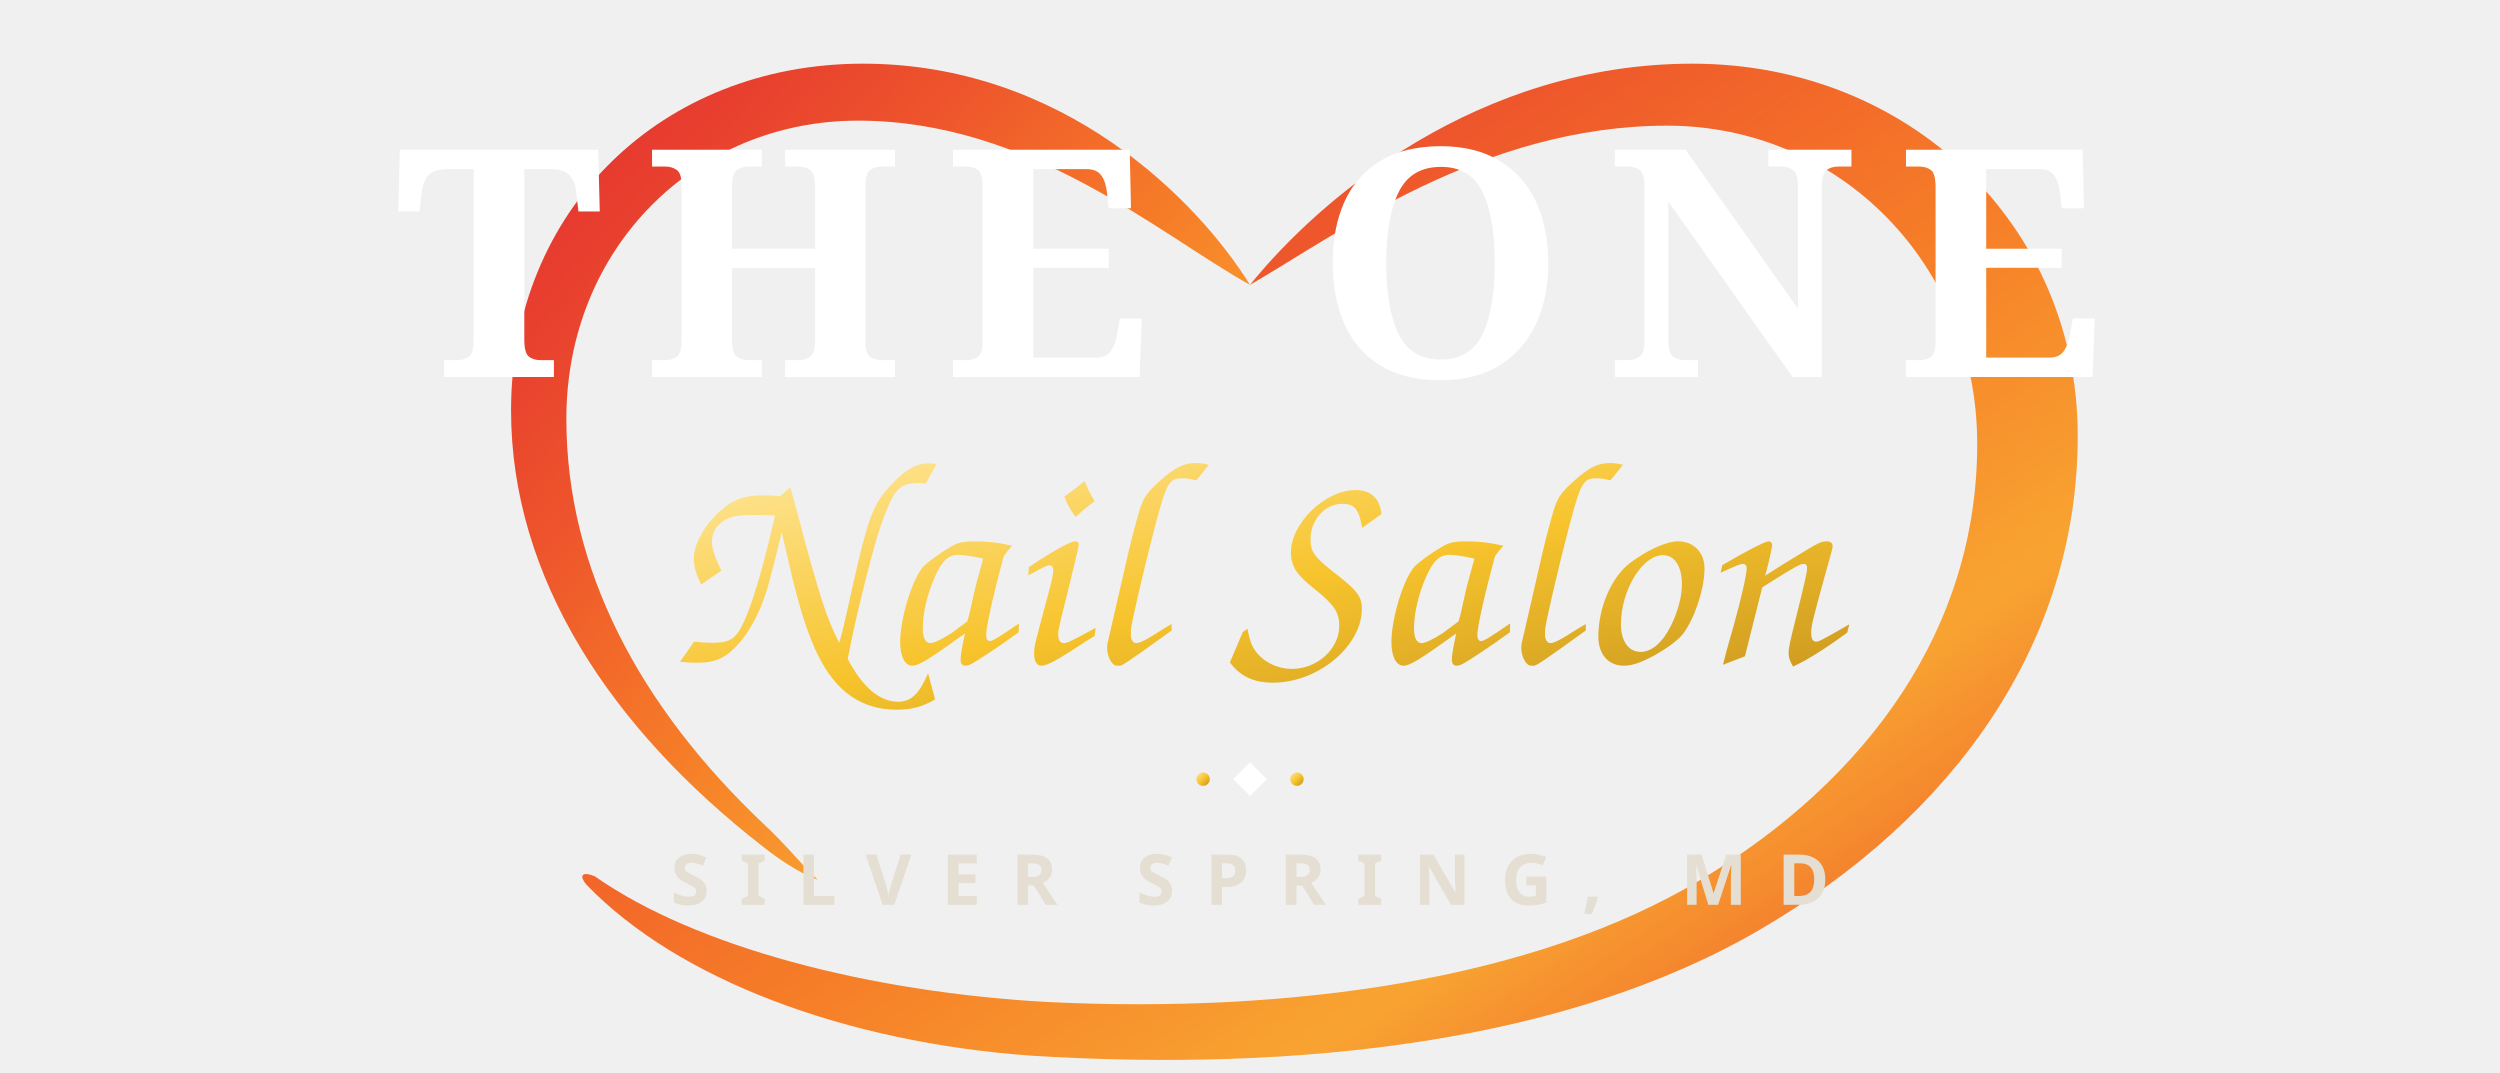
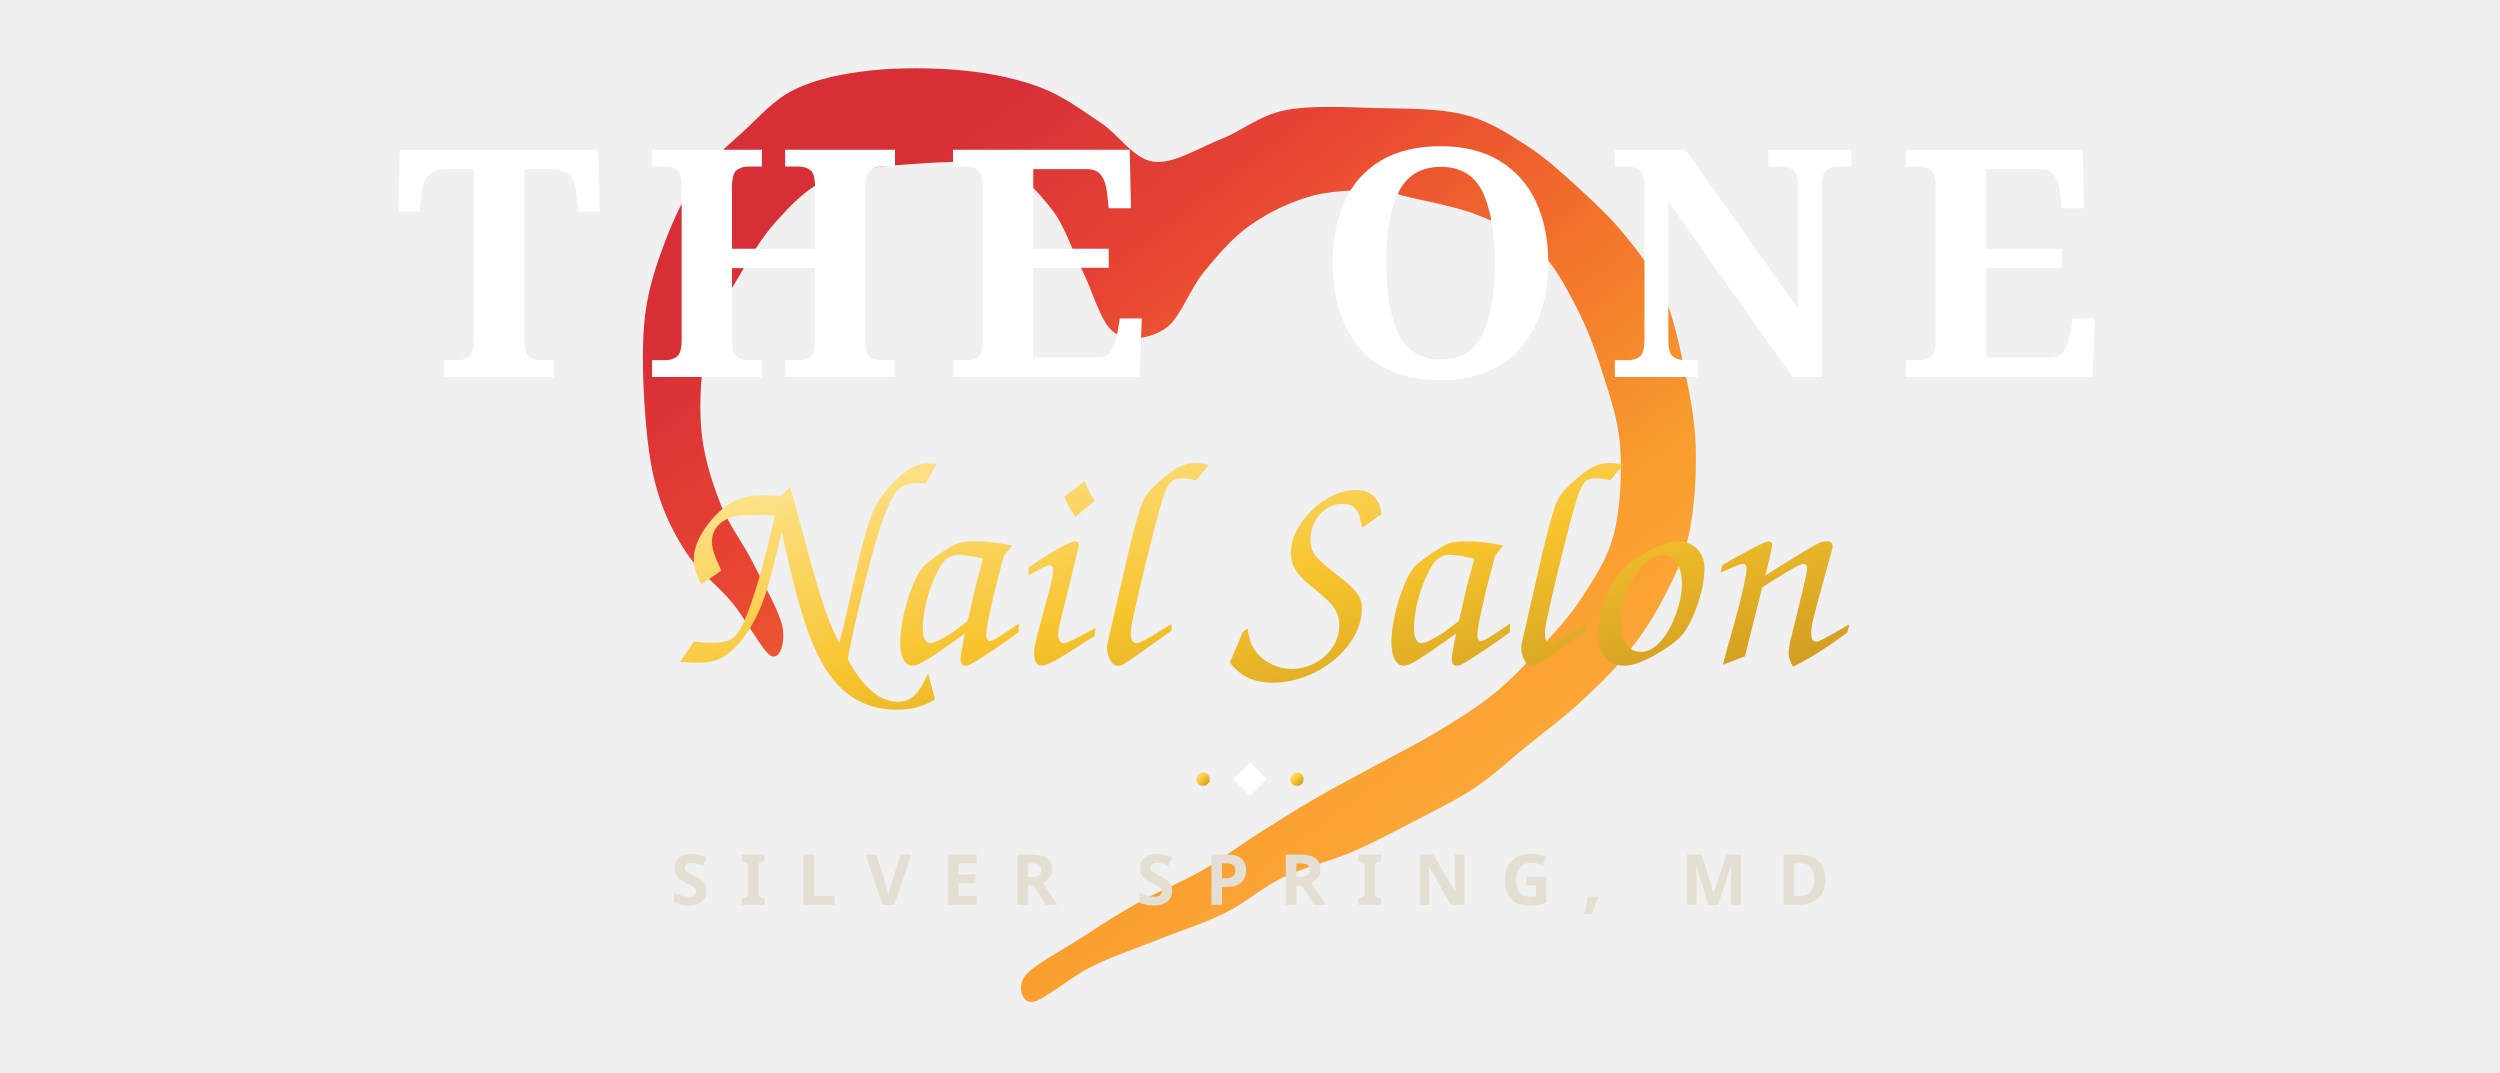
<svg xmlns="http://www.w3.org/2000/svg" viewBox="0 0 1492 640" width="1492" height="640">
  <defs>
    <linearGradient id="gold-lt" x1="0%" y1="0%" x2="100%" y2="100%">
      <stop offset="0%" stop-color="#FFE89E" />
      <stop offset="50%" stop-color="#F7C42D" />
      <stop offset="100%" stop-color="#C5921E" />
    </linearGradient>
-     <linearGradient id="heart-grad-lt" x1="10%" y1="10%" x2="90%" y2="90%">
-       <stop offset="0%" stop-color="#E52D27" />
-       <stop offset="25%" stop-color="#ED4A23" />
-       <stop offset="55%" stop-color="#F7781E" />
-       <stop offset="80%" stop-color="#F9A028" />
-       <stop offset="100%" stop-color="#F26522" />
+     <linearGradient id="heart-grad-lt" x1="20%" y1="15%" x2="80%" y2="85%">
+       <stop offset="0%" stop-color="#D7262E" />
+       <stop offset="25%" stop-color="#E83D2A" />
+       <stop offset="50%" stop-color="#F26B22" />
+       <stop offset="75%" stop-color="#F99824" />
+       <stop offset="100%" stop-color="#FFA834" />
    </linearGradient>
  </defs>
  <g class="logo-heart" opacity="0.95">
-     <path d="M 746 170               C 715 120, 635 38, 515 38               C 395 38, 305 125, 305 245               C 305 345, 365 435, 455 505               C 470 517, 482 523, 488 525               C 480 518, 470 505, 456 492               C 382 422, 338 340, 338 250               C 338 148, 415 72, 512 72               C 615 72, 692 140, 746 170 Z" fill="url(#heart-grad-lt)" />
-     <path d="M 746 170               C 788 118, 882 38, 1010 38               C 1140 38, 1240 135, 1240 260               C 1240 385, 1165 488, 1050 555               C 935 622, 775 640, 615 630               C 505 622, 405 585, 350 528               C 345 522, 348 520, 355 523               C 415 565, 518 592, 625 598               C 770 605, 915 585, 1015 525               C 1115 465, 1180 375, 1180 265               C 1180 158, 1098 75, 995 75               C 885 75, 798 140, 746 170 Z" fill="url(#heart-grad-lt)" />
+     <path d="M 828.9 113.2 C 820.1 113.2, 797.9 113.1, 784.1 116.6 C 770.3 120.2, 757.0 126.8, 746.0 134.5 C 735.0 142.2, 726.6 152.5, 718.2 162.7 C 709.8 173.0, 704.4 190.0, 695.5 196.0 C 686.7 202.0, 673.3 204.3, 665.0 198.5 C 656.8 192.8, 652.3 174.0, 646.0 161.6 C 639.7 149.3, 635.6 134.7, 627.3 124.4 C 619.0 114.0, 610.5 103.8, 596.2 99.4 C 581.9 95.0, 558.6 96.9, 541.6 98.1 C 524.6 99.3, 507.2 101.1, 494.2 106.7 C 481.2 112.4, 472.3 122.2, 463.4 131.9 C 454.5 141.7, 447.7 153.5, 440.8 165.3 C 433.9 177.1, 426.0 187.9, 422.3 202.8 C 418.5 217.7, 417.2 238.7, 418.4 254.8 C 419.6 271.0, 424.4 286.2, 429.6 299.7 C 434.7 313.2, 443.1 323.4, 449.4 335.9 C 455.6 348.3, 465.2 364.9, 467.0 374.2 C 468.8 383.5, 465.4 393.9, 460.3 391.5 C 455.3 389.1, 445.3 369.7, 436.9 359.6 C 428.5 349.4, 417.5 341.7, 410.0 330.4 C 402.5 319.2, 396.3 306.8, 392.1 292.3 C 387.9 277.9, 386.0 261.1, 384.8 243.7 C 383.6 226.3, 383.0 204.6, 385.0 187.9 C 387.1 171.3, 391.9 157.5, 397.0 143.9 C 402.2 130.4, 408.1 117.6, 415.8 106.7 C 423.6 95.8, 433.8 87.4, 443.6 78.5 C 453.3 69.6, 461.8 59.4, 474.4 53.3 C 487.0 47.2, 502.4 44.0, 519.2 42.1 C 536.0 40.2, 558.2 40.4, 575.1 42.1 C 592.1 43.8, 607.5 47.1, 621.0 52.2 C 634.6 57.4, 645.2 65.5, 656.4 72.9 C 667.6 80.2, 676.3 94.7, 688.3 96.5 C 700.2 98.2, 715.2 88.3, 728.3 83.2 C 741.4 78.1, 751.4 68.9, 766.9 65.8 C 782.4 62.7, 803.8 64.0, 821.6 64.5 C 839.4 64.9, 858.7 64.6, 873.7 68.4 C 888.6 72.1, 899.8 79.6, 911.1 86.9 C 922.5 94.2, 932.2 103.2, 942.0 112.1 C 951.7 121.0, 961.4 130.0, 969.7 140.3 C 978.1 150.6, 986.3 161.1, 992.1 173.9 C 998.0 186.8, 1001.3 202.0, 1004.7 217.4 C 1008.0 232.8, 1011.4 249.3, 1012.0 266.1 C 1012.5 282.9, 1011.4 302.8, 1008.1 318.2 C 1004.8 333.6, 998.5 346.0, 992.1 358.2 C 985.7 370.5, 978.1 381.5, 969.7 391.8 C 961.4 402.1, 951.7 411.2, 942.0 420.1 C 932.2 429.0, 921.5 436.9, 911.2 445.3 C 900.9 453.6, 891.3 462.7, 880.1 470.2 C 868.9 477.7, 856.2 483.7, 844.0 490.1 C 831.7 496.5, 819.6 503.0, 806.5 508.6 C 793.5 514.2, 778.2 517.6, 765.6 523.7 C 753.0 529.8, 743.4 538.8, 730.9 545.0 C 718.4 551.2, 704.1 555.5, 690.8 560.9 C 677.5 566.2, 663.4 570.9, 651.0 577.1 C 638.6 583.3, 623.0 597.0, 616.4 597.9 C 609.8 598.8, 606.9 588.8, 611.7 582.5 C 616.4 576.2, 633.6 567.2, 645.0 559.9 C 656.3 552.5, 667.6 545.2, 679.6 538.5 C 691.6 531.8, 705.0 526.6, 716.9 519.8 C 728.7 513.0, 739.3 504.9, 750.7 497.6 C 762.1 490.4, 773.6 483.1, 785.4 476.3 C 797.2 469.4, 809.5 463.1, 821.6 456.5 C 833.6 449.9, 846.1 443.7, 857.8 436.7 C 869.4 429.6, 881.0 422.6, 891.3 414.2 C 901.6 405.9, 910.7 396.2, 919.6 386.5 C 928.5 376.7, 937.5 367.0, 944.7 355.6 C 952.0 344.3, 959.6 333.0, 963.3 318.2 C 967.0 303.3, 968.1 282.5, 966.9 266.3 C 965.7 250.2, 960.5 235.4, 956.0 221.3 C 951.5 207.1, 946.3 193.6, 939.8 181.4 C 933.4 169.2, 926.9 157.0, 917.2 148.1 C 907.4 139.2, 894.6 133.3, 881.2 128.1 C 867.8 122.8, 845.4 119.1, 836.7 116.6 C 827.9 114.1, 837.6 113.2, 828.9 113.2 Z" fill="url(#heart-grad-lt)" />
  </g>
  <text x="746" y="225" font-family="'Playfair Display', 'Cinzel', serif" font-size="190" font-weight="900" letter-spacing="24" fill="#FFFFFF" text-anchor="middle">THE ONE</text>
  <text x="746" y="395" font-family="'Allura', cursive" font-size="175" font-weight="400" letter-spacing="4" fill="url(#gold-lt)" text-anchor="middle">Nail Salon</text>
  <g transform="translate(746, 465)">
    <line x1="-380" y1="0" x2="-55" y2="0" stroke="url(#gold-lt)" stroke-width="3" opacity="0.9" />
    <polygon points="0,-10 10,0 0,10 -10,0" fill="#FFFFFF" />
    <circle cx="-28" cy="0" r="4" fill="url(#gold-lt)" />
    <circle cx="28" cy="0" r="4" fill="url(#gold-lt)" />
    <line x1="55" y1="0" x2="380" y2="0" stroke="url(#gold-lt)" stroke-width="3" opacity="0.9" />
  </g>
  <text x="746" y="540" font-family="'Poppins', sans-serif" font-size="42" font-weight="700" letter-spacing="18" fill="#E5DFD3" text-anchor="middle">SILVER SPRING, MD</text>
</svg>
